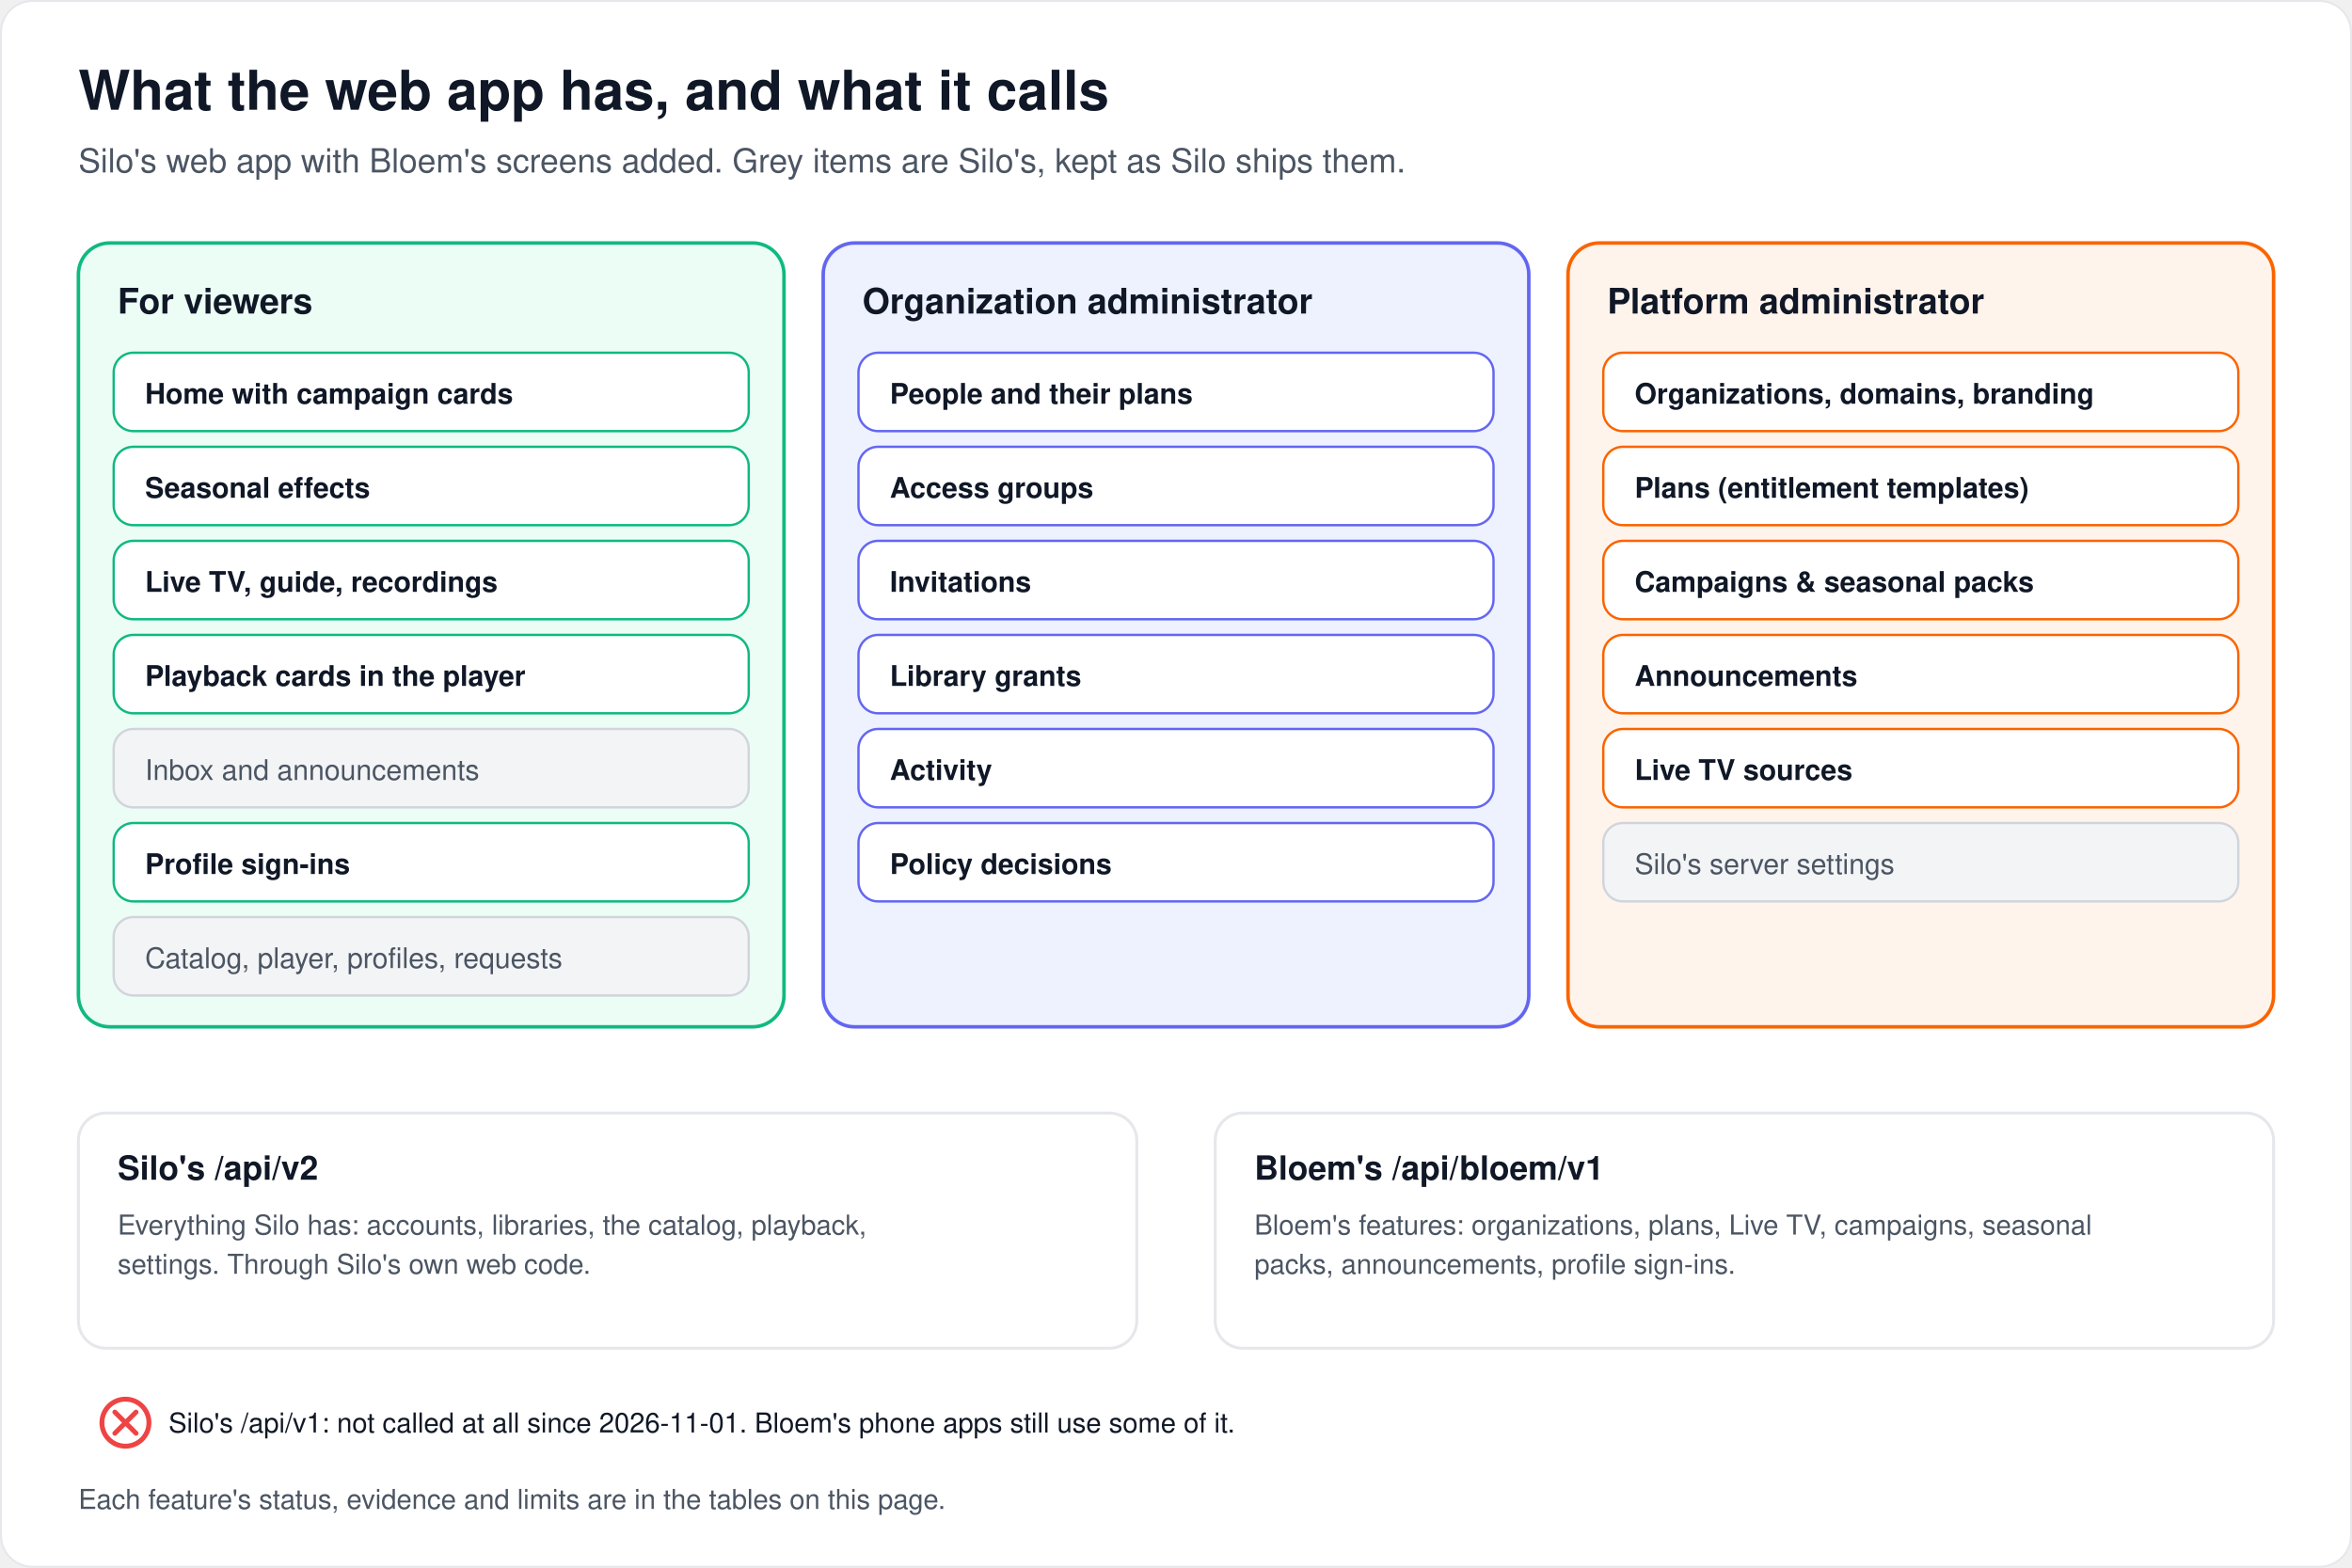
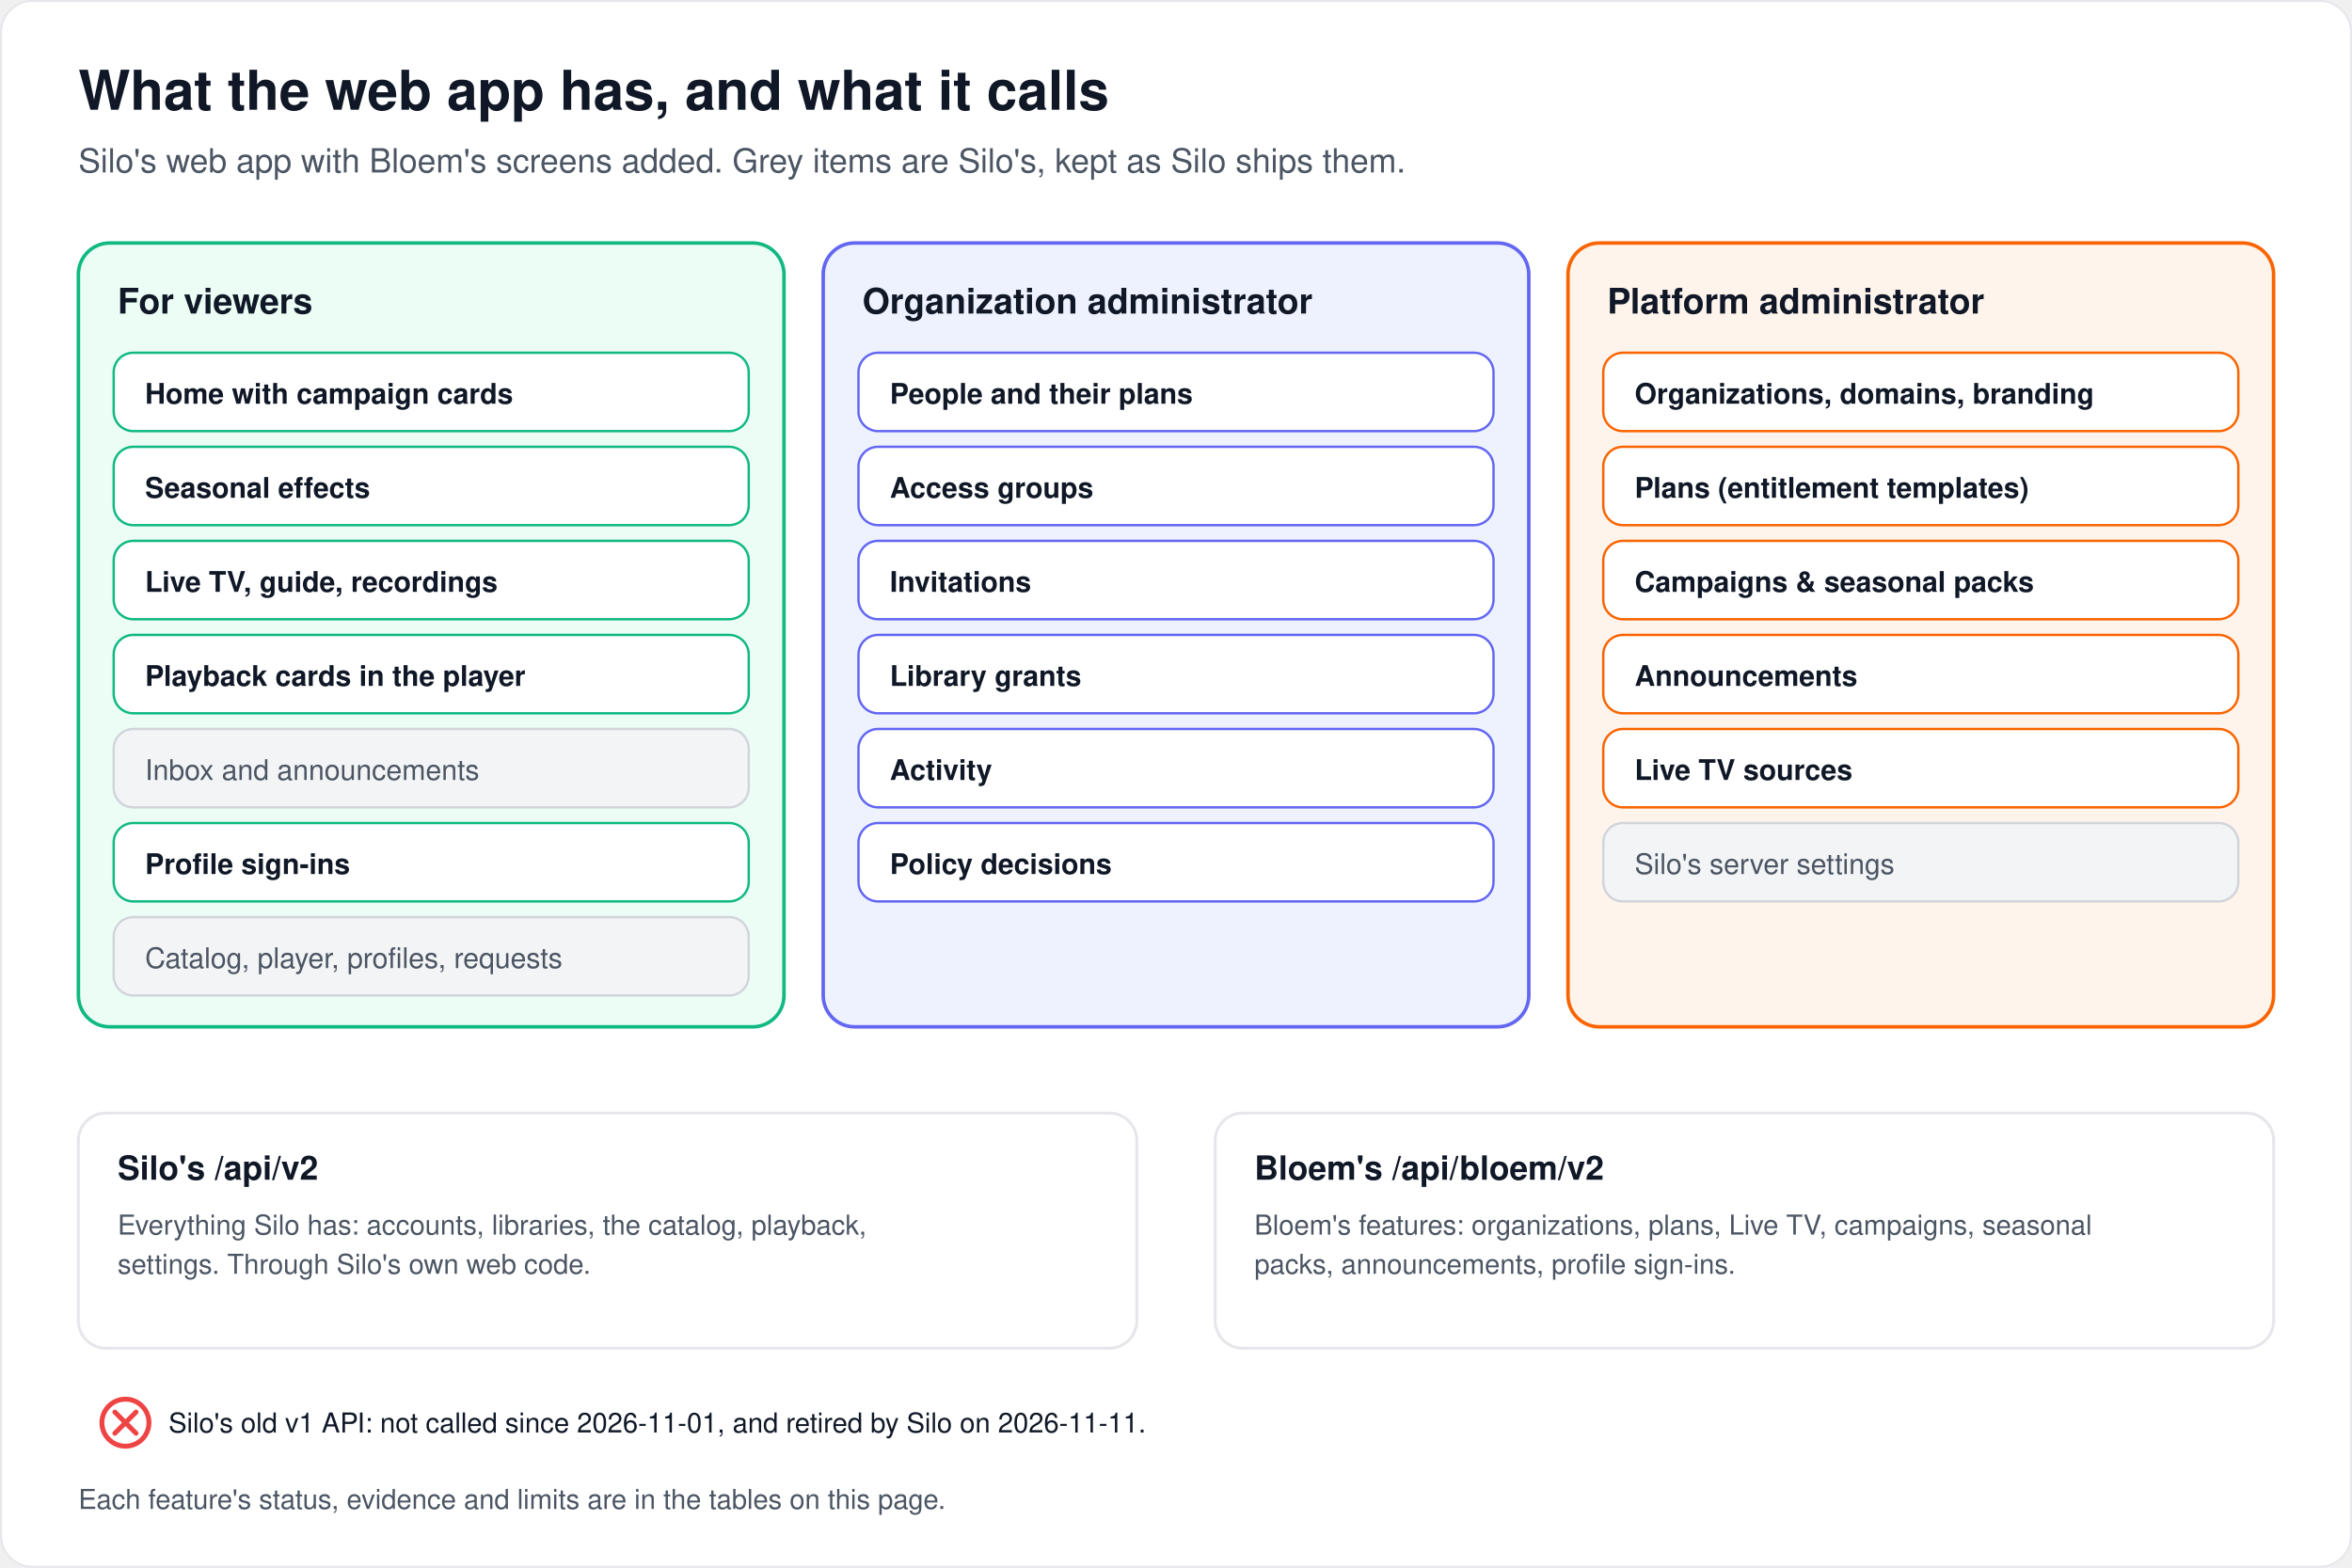
<svg xmlns="http://www.w3.org/2000/svg" width="1200" height="800" viewBox="0 0 1200 800" role="img" aria-labelledby="t d" font-family="'Segoe UI', 'Helvetica Neue', Helvetica, Arial, sans-serif">
  <defs>
    <marker id="arrow" viewBox="0 0 10 10" refX="9" refY="5" markerWidth="8" markerHeight="8" orient="auto-start-reverse">
      <path d="M0,0 L10,5 L0,10 z" fill="#9CA3AF" />
    </marker>
  </defs>
  <rect x="0.5" y="0.5" width="1199" height="799" rx="16" fill="#FFFFFF" stroke="#E5E7EB" />
  <text x="40" y="56" font-size="28" font-weight="700" fill="#101827" text-anchor="start">What the web app has, and what it calls</text>
  <text x="40" y="88" font-size="17" font-weight="normal" fill="#4B5563" text-anchor="start">Silo's web app with Bloem's screens added. Grey items are Silo's, kept as Silo ships them.</text>
  <rect x="40" y="124" width="360" height="400" rx="16" fill="#ECFDF5" stroke="#10B981" stroke-width="1.8" />
  <text x="60" y="160" font-size="18" font-weight="700" fill="#101827" text-anchor="start">For viewers</text>
  <rect x="58" y="180" width="324" height="40" rx="10" fill="#FFFFFF" stroke="#10B981" stroke-width="1.2" />
  <text x="74" y="206" font-size="14.5" font-weight="600" fill="#101827" text-anchor="start">Home with campaign cards</text>
  <rect x="58" y="228" width="324" height="40" rx="10" fill="#FFFFFF" stroke="#10B981" stroke-width="1.2" />
  <text x="74" y="254" font-size="14.5" font-weight="600" fill="#101827" text-anchor="start">Seasonal effects</text>
  <rect x="58" y="276" width="324" height="40" rx="10" fill="#FFFFFF" stroke="#10B981" stroke-width="1.2" />
  <text x="74" y="302" font-size="14.5" font-weight="600" fill="#101827" text-anchor="start">Live TV, guide, recordings</text>
  <rect x="58" y="324" width="324" height="40" rx="10" fill="#FFFFFF" stroke="#10B981" stroke-width="1.2" />
  <text x="74" y="350" font-size="14.5" font-weight="600" fill="#101827" text-anchor="start">Playback cards in the player</text>
  <rect x="58" y="372" width="324" height="40" rx="10" fill="#F3F4F6" stroke="#D1D5DB" stroke-width="1.2" />
  <text x="74" y="398" font-size="14.5" font-weight="normal" fill="#4B5563" text-anchor="start">Inbox and announcements</text>
  <rect x="58" y="420" width="324" height="40" rx="10" fill="#FFFFFF" stroke="#10B981" stroke-width="1.2" />
  <text x="74" y="446" font-size="14.5" font-weight="600" fill="#101827" text-anchor="start">Profile sign-ins</text>
  <rect x="58" y="468" width="324" height="40" rx="10" fill="#F3F4F6" stroke="#D1D5DB" stroke-width="1.2" />
  <text x="74" y="494" font-size="14.5" font-weight="normal" fill="#4B5563" text-anchor="start">Catalog, player, profiles, requests</text>
  <rect x="420" y="124" width="360" height="400" rx="16" fill="#EEF2FF" stroke="#6366F1" stroke-width="1.8" />
  <text x="440" y="160" font-size="18" font-weight="700" fill="#101827" text-anchor="start">Organization administrator</text>
  <rect x="438" y="180" width="324" height="40" rx="10" fill="#FFFFFF" stroke="#6366F1" stroke-width="1.2" />
  <text x="454" y="206" font-size="14.5" font-weight="600" fill="#101827" text-anchor="start">People and their plans</text>
  <rect x="438" y="228" width="324" height="40" rx="10" fill="#FFFFFF" stroke="#6366F1" stroke-width="1.2" />
  <text x="454" y="254" font-size="14.5" font-weight="600" fill="#101827" text-anchor="start">Access groups</text>
  <rect x="438" y="276" width="324" height="40" rx="10" fill="#FFFFFF" stroke="#6366F1" stroke-width="1.2" />
  <text x="454" y="302" font-size="14.5" font-weight="600" fill="#101827" text-anchor="start">Invitations</text>
  <rect x="438" y="324" width="324" height="40" rx="10" fill="#FFFFFF" stroke="#6366F1" stroke-width="1.2" />
  <text x="454" y="350" font-size="14.5" font-weight="600" fill="#101827" text-anchor="start">Library grants</text>
  <rect x="438" y="372" width="324" height="40" rx="10" fill="#FFFFFF" stroke="#6366F1" stroke-width="1.2" />
  <text x="454" y="398" font-size="14.5" font-weight="600" fill="#101827" text-anchor="start">Activity</text>
  <rect x="438" y="420" width="324" height="40" rx="10" fill="#FFFFFF" stroke="#6366F1" stroke-width="1.2" />
  <text x="454" y="446" font-size="14.5" font-weight="600" fill="#101827" text-anchor="start">Policy decisions</text>
  <rect x="800" y="124" width="360" height="400" rx="16" fill="#FFF4EC" stroke="#FA6400" stroke-width="1.8" />
  <text x="820" y="160" font-size="18" font-weight="700" fill="#101827" text-anchor="start">Platform administrator</text>
  <rect x="818" y="180" width="324" height="40" rx="10" fill="#FFFFFF" stroke="#FA6400" stroke-width="1.2" />
  <text x="834" y="206" font-size="14.5" font-weight="600" fill="#101827" text-anchor="start">Organizations, domains, branding</text>
  <rect x="818" y="228" width="324" height="40" rx="10" fill="#FFFFFF" stroke="#FA6400" stroke-width="1.2" />
  <text x="834" y="254" font-size="14.5" font-weight="600" fill="#101827" text-anchor="start">Plans (entitlement templates)</text>
  <rect x="818" y="276" width="324" height="40" rx="10" fill="#FFFFFF" stroke="#FA6400" stroke-width="1.2" />
  <text x="834" y="302" font-size="14.5" font-weight="600" fill="#101827" text-anchor="start">Campaigns &amp; seasonal packs</text>
  <rect x="818" y="324" width="324" height="40" rx="10" fill="#FFFFFF" stroke="#FA6400" stroke-width="1.2" />
  <text x="834" y="350" font-size="14.5" font-weight="600" fill="#101827" text-anchor="start">Announcements</text>
  <rect x="818" y="372" width="324" height="40" rx="10" fill="#FFFFFF" stroke="#FA6400" stroke-width="1.2" />
  <text x="834" y="398" font-size="14.5" font-weight="600" fill="#101827" text-anchor="start">Live TV sources</text>
  <rect x="818" y="420" width="324" height="40" rx="10" fill="#F3F4F6" stroke="#D1D5DB" stroke-width="1.2" />
  <text x="834" y="446" font-size="14.5" font-weight="normal" fill="#4B5563" text-anchor="start">Silo's server settings</text>
  <rect x="40" y="568" width="540" height="120" rx="14" fill="#FFFFFF" stroke="#E5E7EB" stroke-width="1.5" />
  <text x="60" y="602" font-size="17" font-weight="700" fill="#101827" text-anchor="start">Silo's /api/v2</text>
  <text x="60" y="630" font-size="14" font-weight="normal" fill="#4B5563" text-anchor="start">Everything Silo has: accounts, libraries, the catalog, playback,</text>
  <text x="60" y="650" font-size="14" font-weight="normal" fill="#4B5563" text-anchor="start">settings. Through Silo's own web code.</text>
  <rect x="620" y="568" width="540" height="120" rx="14" fill="#FFFFFF" stroke="#E5E7EB" stroke-width="1.5" />
-   <text x="640" y="602" font-size="17" font-weight="700" fill="#101827" text-anchor="start">Bloem's /api/bloem/v1</text>
+   <text x="640" y="602" font-size="17" font-weight="700" fill="#101827" text-anchor="start">Bloem's /api/bloem/v2</text>
  <text x="640" y="630" font-size="14" font-weight="normal" fill="#4B5563" text-anchor="start">Bloem's features: organizations, plans, Live TV, campaigns, seasonal</text>
  <text x="640" y="650" font-size="14" font-weight="normal" fill="#4B5563" text-anchor="start">packs, announcements, profile sign-ins.</text>
  <circle cx="64" cy="726" r="12" fill="#FFFFFF" stroke="#EF4444" stroke-width="2.5" />
  <path d="M58.6,720.6 L69.4,731.4 M69.4,720.6 L58.6,731.4" stroke="#EF4444" stroke-width="2.5" stroke-linecap="round" />
-   <text x="86" y="731" font-size="14" font-weight="normal" fill="#101827" text-anchor="start">Silo's /api/v1: not called at all since 2026-11-01. Bloem's phone apps still use some of it.</text>
+   <text x="86" y="731" font-size="14" font-weight="normal" fill="#101827" text-anchor="start">Silo's old v1 API: not called since 2026-11-01, and retired by Silo on 2026-11-11.</text>
  <text x="40" y="770" font-size="14" font-weight="normal" fill="#4B5563" text-anchor="start">Each feature's status, evidence and limits are in the tables on this page.</text>
</svg>
